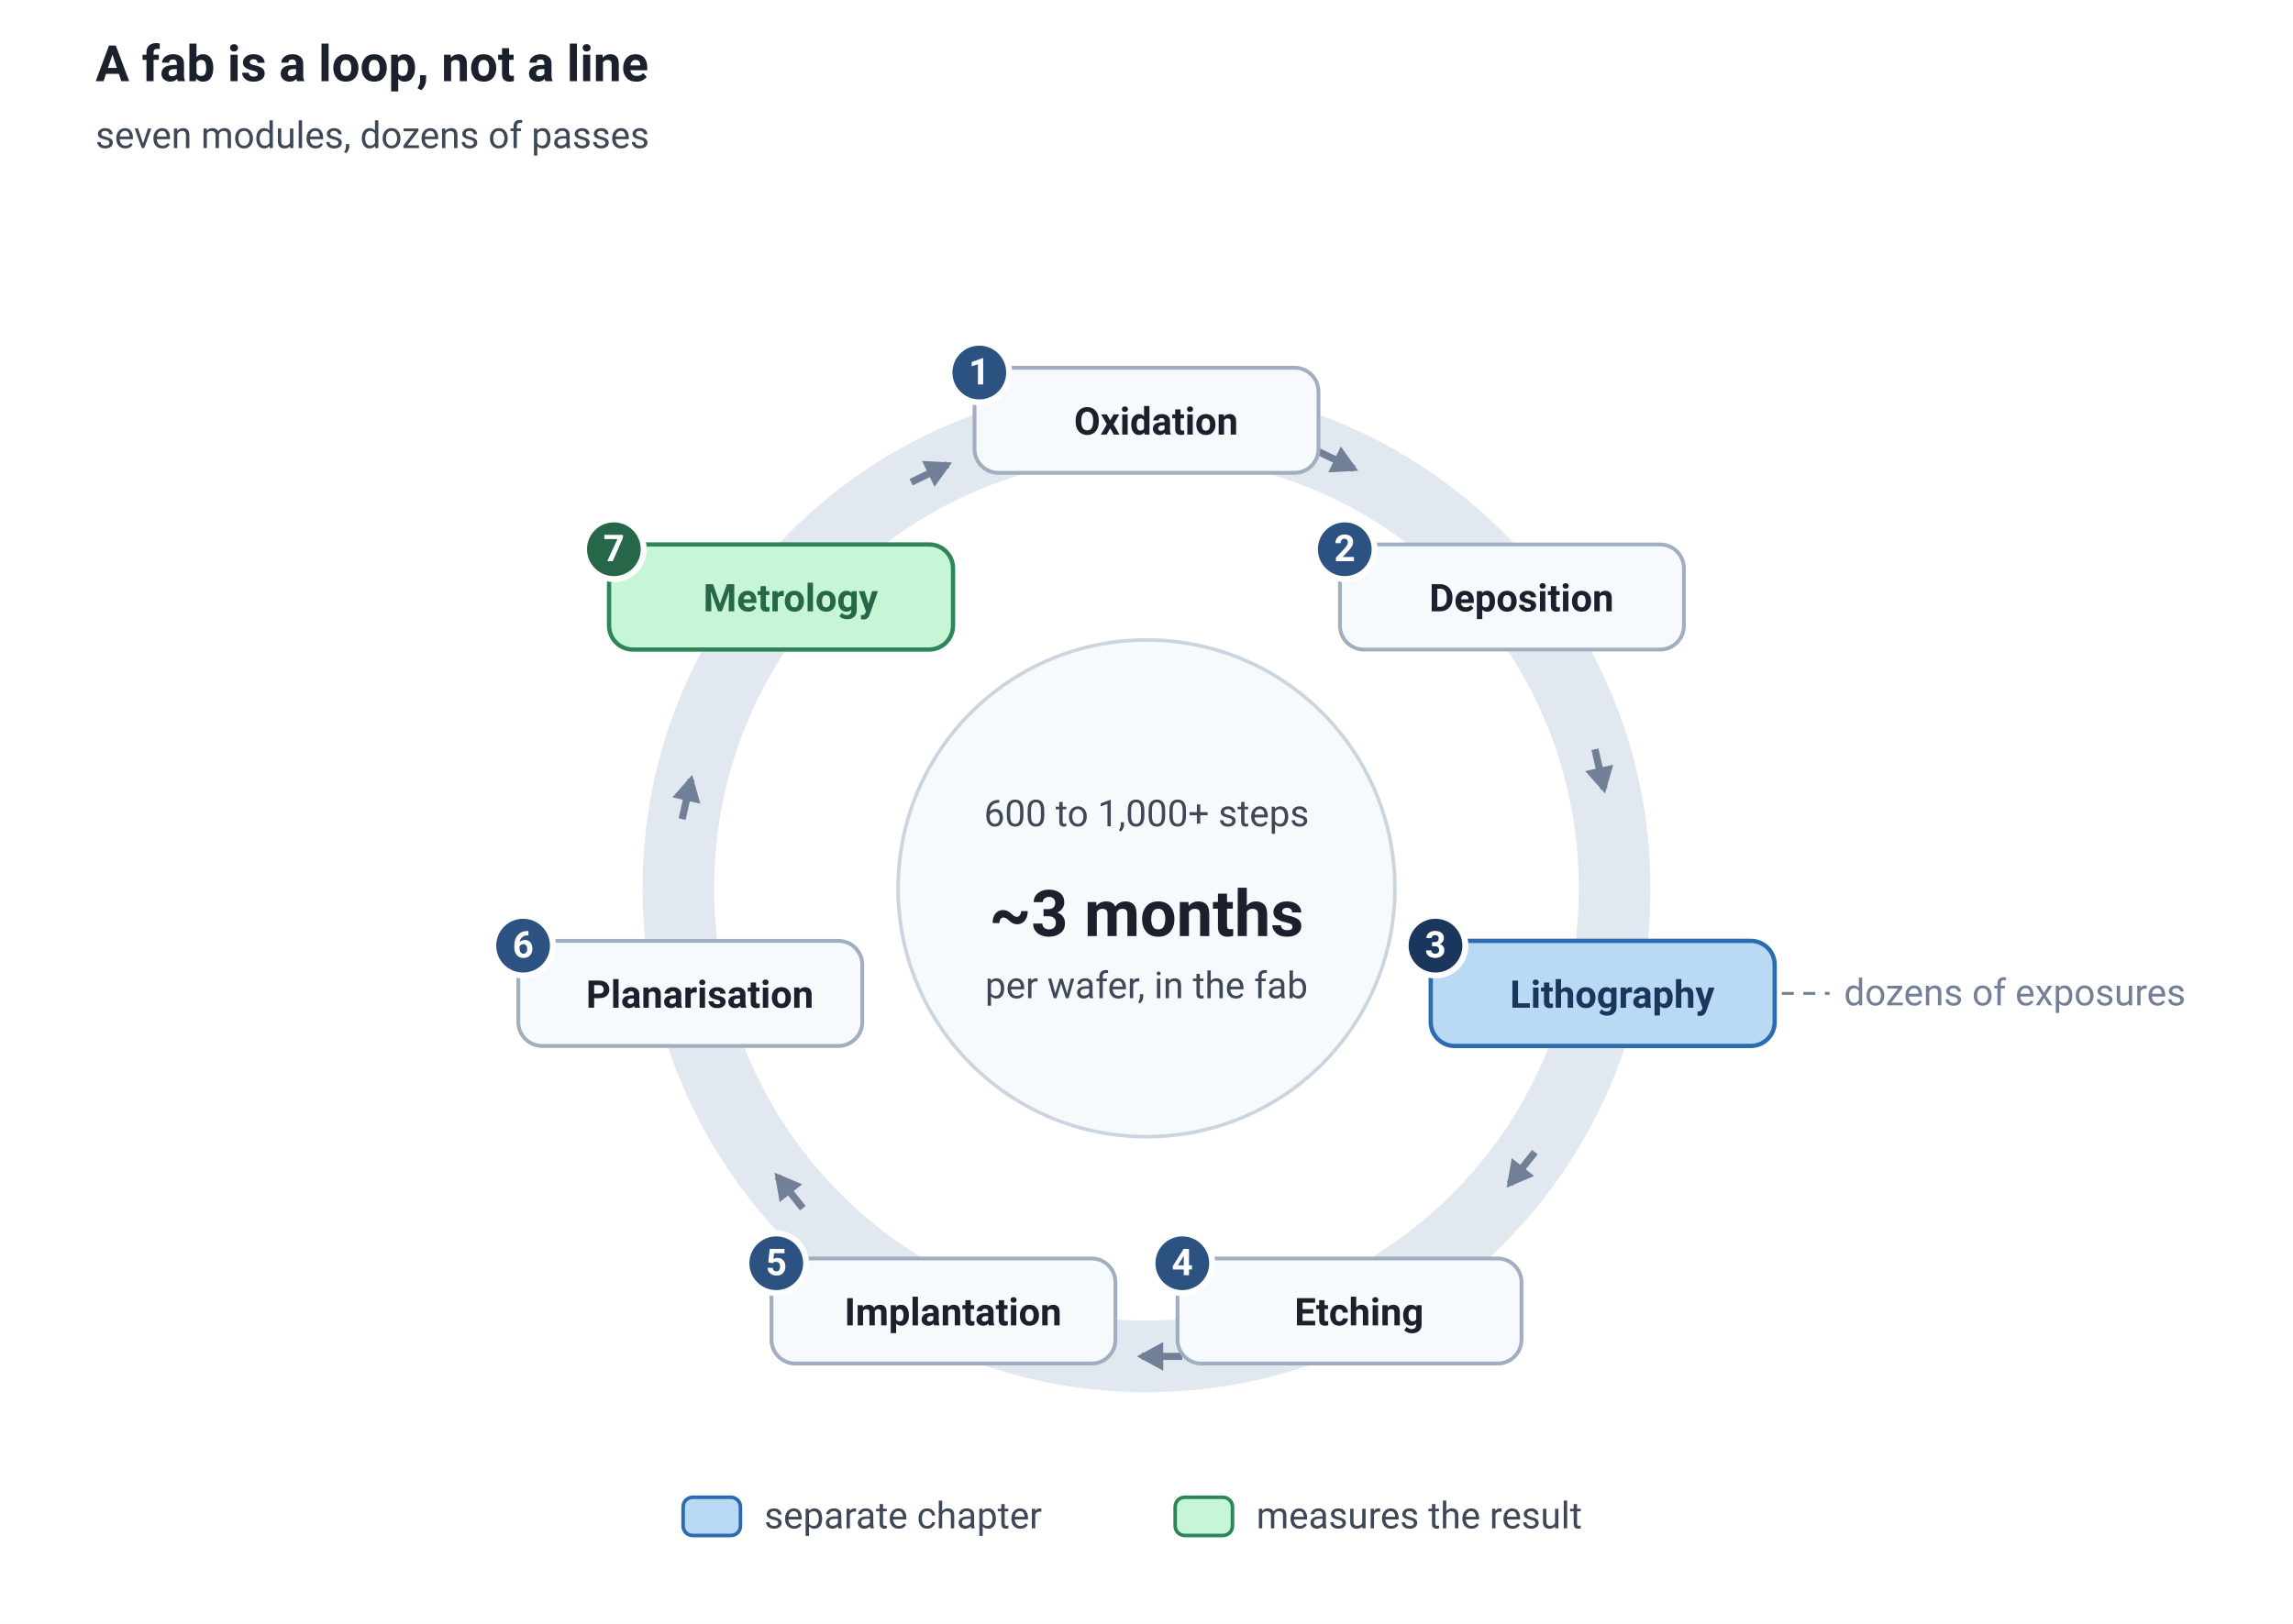
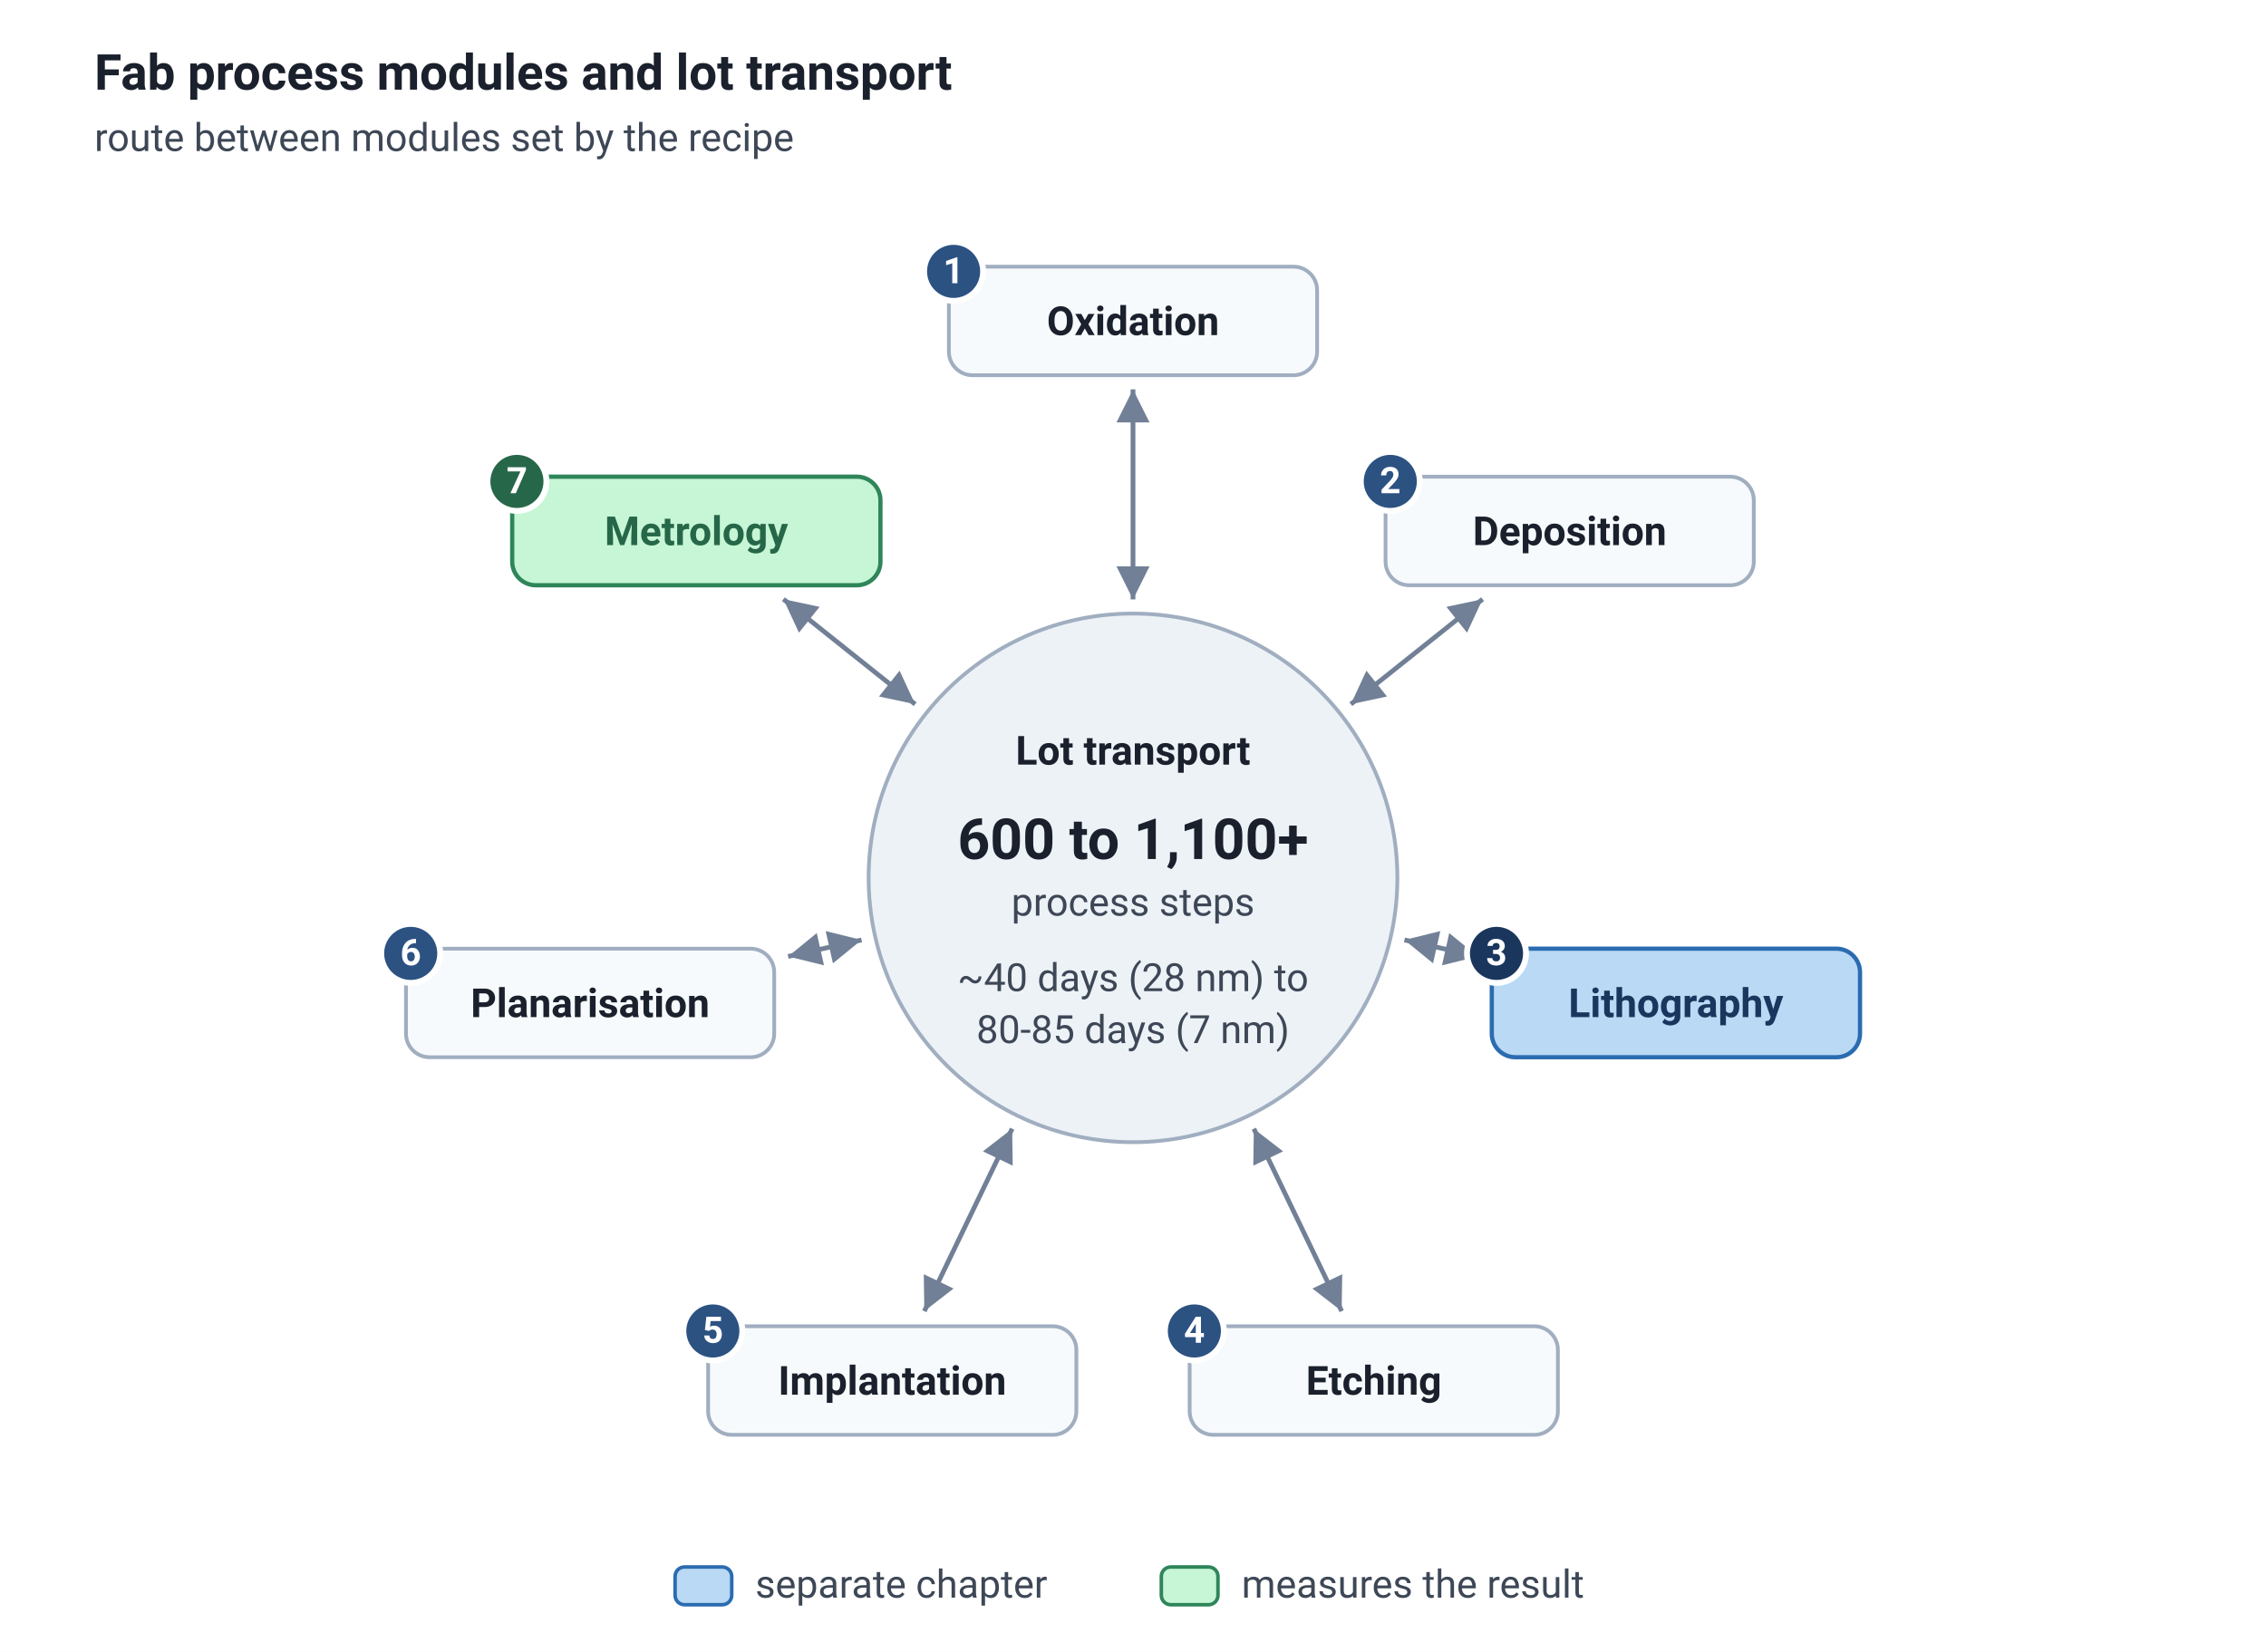
- <svg xmlns="http://www.w3.org/2000/svg" width="960" height="680" viewBox="0 0 960 680" role="img">
-   <rect width="960" height="680" fill="#ffffff" />
+ <svg xmlns="http://www.w3.org/2000/svg" width="960" height="700" viewBox="0 0 960 700" role="img">
+   <rect width="960" height="700" fill="#ffffff" />
  <defs>
-     <g id="dir">
-       <path d="M -15,0 L 2,0" fill="none" stroke="#718096" stroke-width="3" />
-       <path d="M -7,-6 L 4,0 L -7,6 z" fill="#718096" />
-     </g>
+     <marker id="arr" viewBox="0 0 10 10" refX="10" refY="5" markerWidth="7" markerHeight="7" orient="auto-start-reverse">
+       <path d="M 0 0 L 10 5 L 0 10 z" fill="#718096" />
+     </marker>
  </defs>
  <style>
    .h { font: 600 21px system-ui, -apple-system, "Segoe UI", Roboto, sans-serif; fill: #1a202c; }
-     .sm { font: 15.5px system-ui, -apple-system, "Segoe UI", Roboto, sans-serif; fill: #3d4756; }
-     .nt { font: 600 16px system-ui, -apple-system, "Segoe UI", Roboto, sans-serif; fill: #1a202c; }
-     .ntLit { font: 600 16px system-ui, -apple-system, "Segoe UI", Roboto, sans-serif; fill: #1a365d; }
-     .ntMet { font: 600 16px system-ui, -apple-system, "Segoe UI", Roboto, sans-serif; fill: #276749; }
+     .sm { font: 16.5px system-ui, -apple-system, "Segoe UI", Roboto, sans-serif; fill: #3d4756; }
+     .nt { font: 600 17px system-ui, -apple-system, "Segoe UI", Roboto, sans-serif; fill: #1a202c; }
+     .ntLit { font: 600 17px system-ui, -apple-system, "Segoe UI", Roboto, sans-serif; fill: #1a365d; }
+     .ntMet { font: 600 17px system-ui, -apple-system, "Segoe UI", Roboto, sans-serif; fill: #276749; }
    .num { font: 700 15.5px system-ui, -apple-system, "Segoe UI", Roboto, sans-serif; fill: #ffffff; }
-     .big { font: 600 27px system-ui, -apple-system, "Segoe UI", Roboto, sans-serif; fill: #1a202c; }
-     .note { font: 15.5px system-ui, -apple-system, "Segoe UI", Roboto, sans-serif; fill: #718096; }
-     .ring { fill: none; stroke: #e2e8f0; stroke-width: 30; }
+     .big { font: 600 24px system-ui, -apple-system, "Segoe UI", Roboto, sans-serif; fill: #1a202c; }
+     .spoke { fill: none; stroke: #718096; stroke-width: 2; }
    .card { fill: #f7fafc; stroke: #a0aec0; stroke-width: 1.6; }
    .cardLit { fill: #b9d9f5; stroke: #2b6cb0; stroke-width: 1.8; }
    .cardMet { fill: #c6f6d5; stroke: #2f855a; stroke-width: 1.8; }
-     .hub { fill: #f7fafc; stroke: #cbd5e0; stroke-width: 1.5; }
+     .hub { fill: #edf2f7; stroke: #a0aec0; stroke-width: 1.6; }
    .badge { fill: #2c5282; stroke: #ffffff; stroke-width: 2.5; }
    .badgeLit { fill: #1a365d; stroke: #ffffff; stroke-width: 2.5; }
    .badgeMet { fill: #276749; stroke: #ffffff; stroke-width: 2.5; }
-     .lead { fill: none; stroke: #718096; stroke-width: 1.2; stroke-dasharray: 5 4; }
    .sw { stroke-width: 1.5; }
  </style>
-   <text class="h" x="40" y="34">A fab is a loop, not a line</text>
-   <text class="sm" x="40" y="62">seven modules, dozens of passes</text>
-   <circle class="ring" cx="480" cy="372" r="196" />
-   <use href="#dir" transform="translate(565.04,195.41) rotate(25.72)" />
-   <use href="#dir" transform="translate(671.09,328.39) rotate(77.14)" />
-   <use href="#dir" transform="translate(633.24,494.20) rotate(128.57)" />
-   <use href="#dir" transform="translate(480,568) rotate(180)" />
-   <use href="#dir" transform="translate(326.76,494.20) rotate(-128.57)" />
-   <use href="#dir" transform="translate(288.91,328.39) rotate(-77.14)" />
-   <use href="#dir" transform="translate(394.96,195.41) rotate(-25.72)" />
-   <circle class="hub" cx="480" cy="372" r="104" />
-   <text class="sm" x="480" y="346" text-anchor="middle">600 to 1,000+ steps</text>
-   <text class="big" x="480" y="392" text-anchor="middle">~3 months</text>
-   <text class="sm" x="480" y="418" text-anchor="middle">per wafer, in the fab</text>
-   <rect class="card" x="408" y="154" width="144" height="44" rx="10" />
-   <circle class="badge" cx="410" cy="156" r="12.5" />
-   <text class="num" x="410" y="161" text-anchor="middle">1</text>
-   <text class="nt" x="484" y="182" text-anchor="middle">Oxidation</text>
-   <rect class="card" x="561" y="228" width="144" height="44" rx="10" />
-   <circle class="badge" cx="563" cy="230" r="12.5" />
-   <text class="num" x="563" y="235" text-anchor="middle">2</text>
-   <text class="nt" x="637" y="256" text-anchor="middle">Deposition</text>
-   <rect class="cardLit" x="599" y="394" width="144" height="44" rx="10" />
-   <circle class="badgeLit" cx="601" cy="396" r="12.5" />
-   <text class="num" x="601" y="401" text-anchor="middle">3</text>
-   <text class="ntLit" x="675" y="422" text-anchor="middle">Lithography</text>
-   <rect class="card" x="493" y="527" width="144" height="44" rx="10" />
-   <circle class="badge" cx="495" cy="529" r="12.5" />
-   <text class="num" x="495" y="534" text-anchor="middle">4</text>
-   <text class="nt" x="569" y="555" text-anchor="middle">Etching</text>
-   <rect class="card" x="323" y="527" width="144" height="44" rx="10" />
-   <circle class="badge" cx="325" cy="529" r="12.5" />
-   <text class="num" x="325" y="534" text-anchor="middle">5</text>
-   <text class="nt" x="399" y="555" text-anchor="middle">Implantation</text>
-   <rect class="card" x="217" y="394" width="144" height="44" rx="10" />
-   <circle class="badge" cx="219" cy="396" r="12.5" />
-   <text class="num" x="219" y="401" text-anchor="middle">6</text>
-   <text class="nt" x="293" y="422" text-anchor="middle">Planarisation</text>
-   <rect class="cardMet" x="255" y="228" width="144" height="44" rx="10" />
-   <circle class="badgeMet" cx="257" cy="230" r="12.5" />
-   <text class="num" x="257" y="235" text-anchor="middle">7</text>
-   <text class="ntMet" x="331" y="256" text-anchor="middle">Metrology</text>
-   <path class="lead" d="M746,416 L766,416" />
-   <text class="note" x="772" y="421">dozens of exposures</text>
-   <rect class="cardLit sw" x="286" y="627" width="24" height="16" rx="4" />
-   <text class="sm" x="320" y="640">separate chapter</text>
-   <rect class="cardMet sw" x="492" y="627" width="24" height="16" rx="4" />
-   <text class="sm" x="526" y="640">measures the result</text>
+   <text class="h" x="40" y="38">Fab process modules and lot transport</text>
+   <text class="sm" x="40" y="64">route between modules set by the recipe</text>
+   <path class="spoke" d="M 480.0,254.0 L 480.0,165.0" marker-start="url(#arr)" marker-end="url(#arr)" />
+   <path class="spoke" d="M 572.3,298.4 L 628.1,253.9" marker-start="url(#arr)" marker-end="url(#arr)" />
+   <path class="spoke" d="M 595.0,398.3 L 626.1,405.3" marker-start="url(#arr)" marker-end="url(#arr)" />
+   <path class="spoke" d="M 531.2,478.3 L 568.4,555.6" marker-start="url(#arr)" marker-end="url(#arr)" />
+   <path class="spoke" d="M 428.8,478.3 L 391.6,555.6" marker-start="url(#arr)" marker-end="url(#arr)" />
+   <path class="spoke" d="M 365.0,398.3 L 333.9,405.3" marker-start="url(#arr)" marker-end="url(#arr)" />
+   <path class="spoke" d="M 387.7,298.4 L 331.9,253.9" marker-start="url(#arr)" marker-end="url(#arr)" />
+   <circle class="hub" cx="480" cy="372" r="112" />
+   <text class="nt" x="480" y="324" text-anchor="middle">Lot transport</text>
+   <text class="big" x="480" y="364" text-anchor="middle">600 to 1,100+</text>
+   <text class="sm" x="480" y="388" text-anchor="middle">process steps</text>
+   <text class="sm" x="480" y="420" text-anchor="middle">~40 days (28 nm) to</text>
+   <text class="sm" x="480" y="442" text-anchor="middle">80-85 days (7 nm)</text>
+   <rect class="card" x="402" y="113" width="156" height="46" rx="10" />
+   <circle class="badge" cx="404" cy="115" r="12.5" />
+   <text class="num" x="404" y="120" text-anchor="middle">1</text>
+   <text class="nt" x="480" y="142" text-anchor="middle">Oxidation</text>
+   <rect class="card" x="587" y="202" width="156" height="46" rx="10" />
+   <circle class="badge" cx="589" cy="204" r="12.5" />
+   <text class="num" x="589" y="209" text-anchor="middle">2</text>
+   <text class="nt" x="665" y="231" text-anchor="middle">Deposition</text>
+   <rect class="cardLit" x="632" y="402" width="156" height="46" rx="10" />
+   <circle class="badgeLit" cx="634" cy="404" r="12.5" />
+   <text class="num" x="634" y="409" text-anchor="middle">3</text>
+   <text class="ntLit" x="710" y="431" text-anchor="middle">Lithography</text>
+   <rect class="card" x="504" y="562" width="156" height="46" rx="10" />
+   <circle class="badge" cx="506" cy="564" r="12.5" />
+   <text class="num" x="506" y="569" text-anchor="middle">4</text>
+   <text class="nt" x="582" y="591" text-anchor="middle">Etching</text>
+   <rect class="card" x="300" y="562" width="156" height="46" rx="10" />
+   <circle class="badge" cx="302" cy="564" r="12.5" />
+   <text class="num" x="302" y="569" text-anchor="middle">5</text>
+   <text class="nt" x="378" y="591" text-anchor="middle">Implantation</text>
+   <rect class="card" x="172" y="402" width="156" height="46" rx="10" />
+   <circle class="badge" cx="174" cy="404" r="12.5" />
+   <text class="num" x="174" y="409" text-anchor="middle">6</text>
+   <text class="nt" x="250" y="431" text-anchor="middle">Planarisation</text>
+   <rect class="cardMet" x="217" y="202" width="156" height="46" rx="10" />
+   <circle class="badgeMet" cx="219" cy="204" r="12.5" />
+   <text class="num" x="219" y="209" text-anchor="middle">7</text>
+   <text class="ntMet" x="295" y="231" text-anchor="middle">Metrology</text>
+   <rect class="cardLit sw" x="286" y="664" width="24" height="16" rx="4" />
+   <text class="sm" x="320" y="677">separate chapter</text>
+   <rect class="cardMet sw" x="492" y="664" width="24" height="16" rx="4" />
+   <text class="sm" x="526" y="677">measures the result</text>
</svg>
